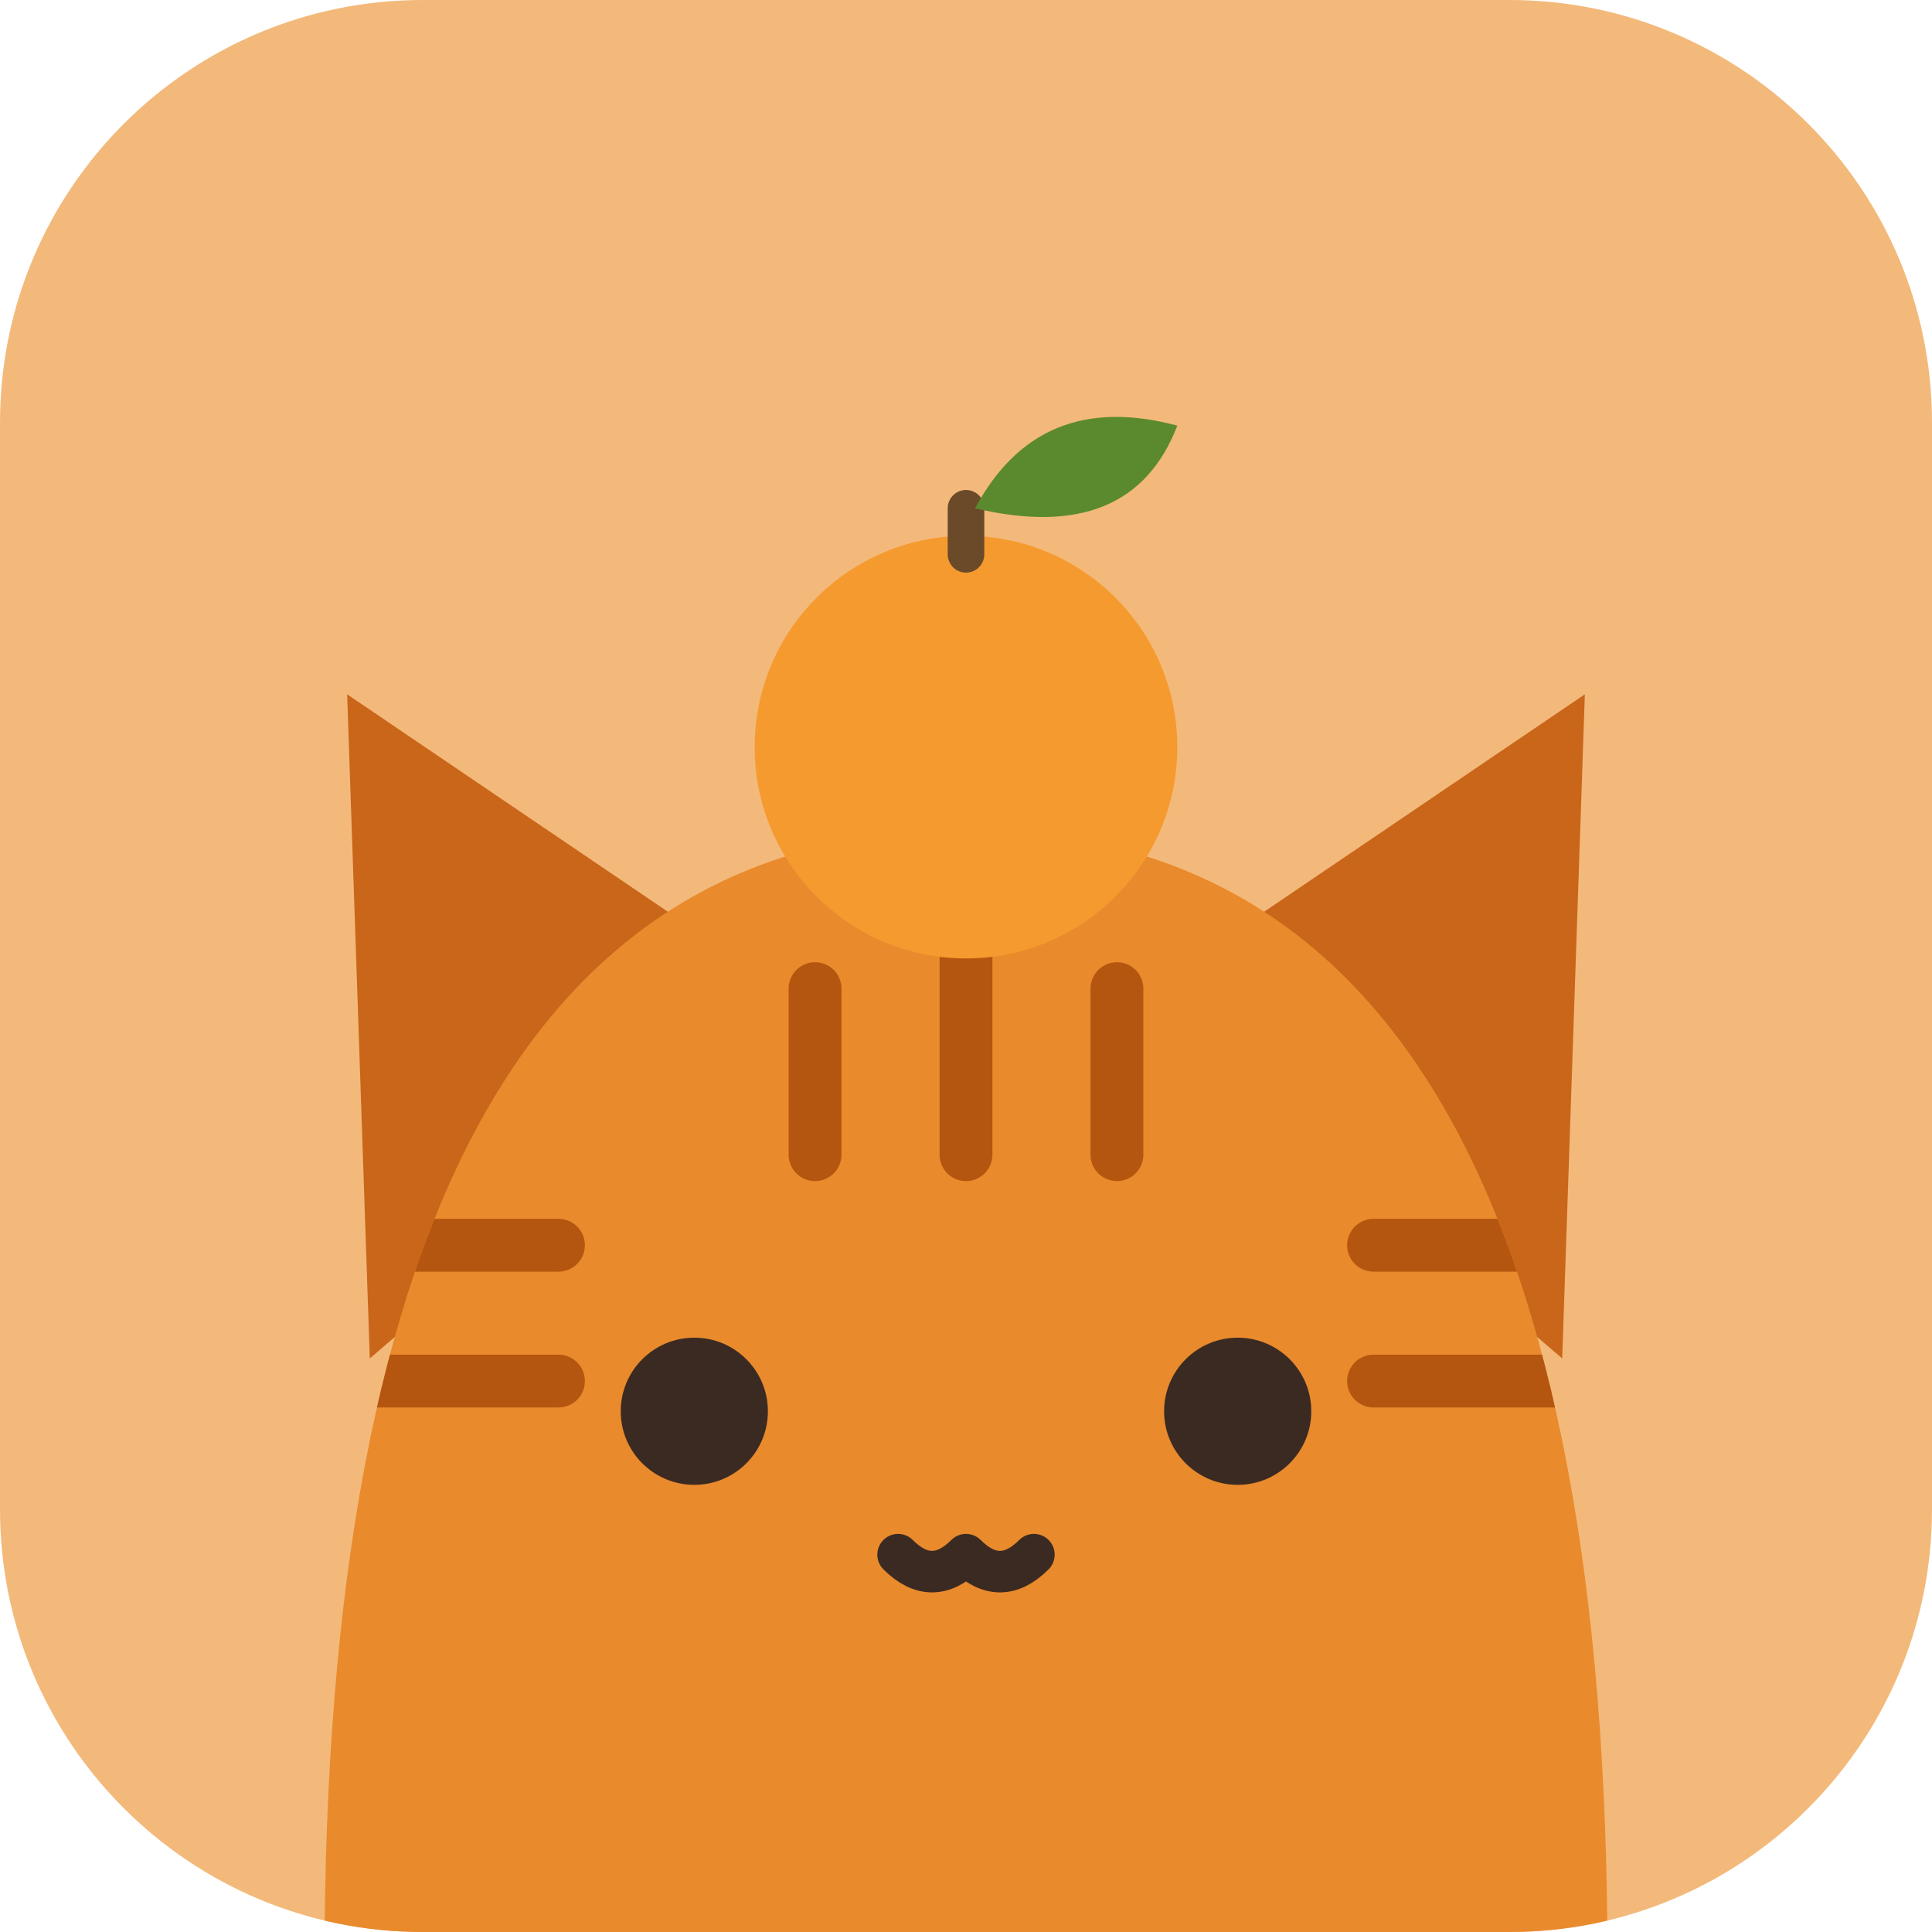
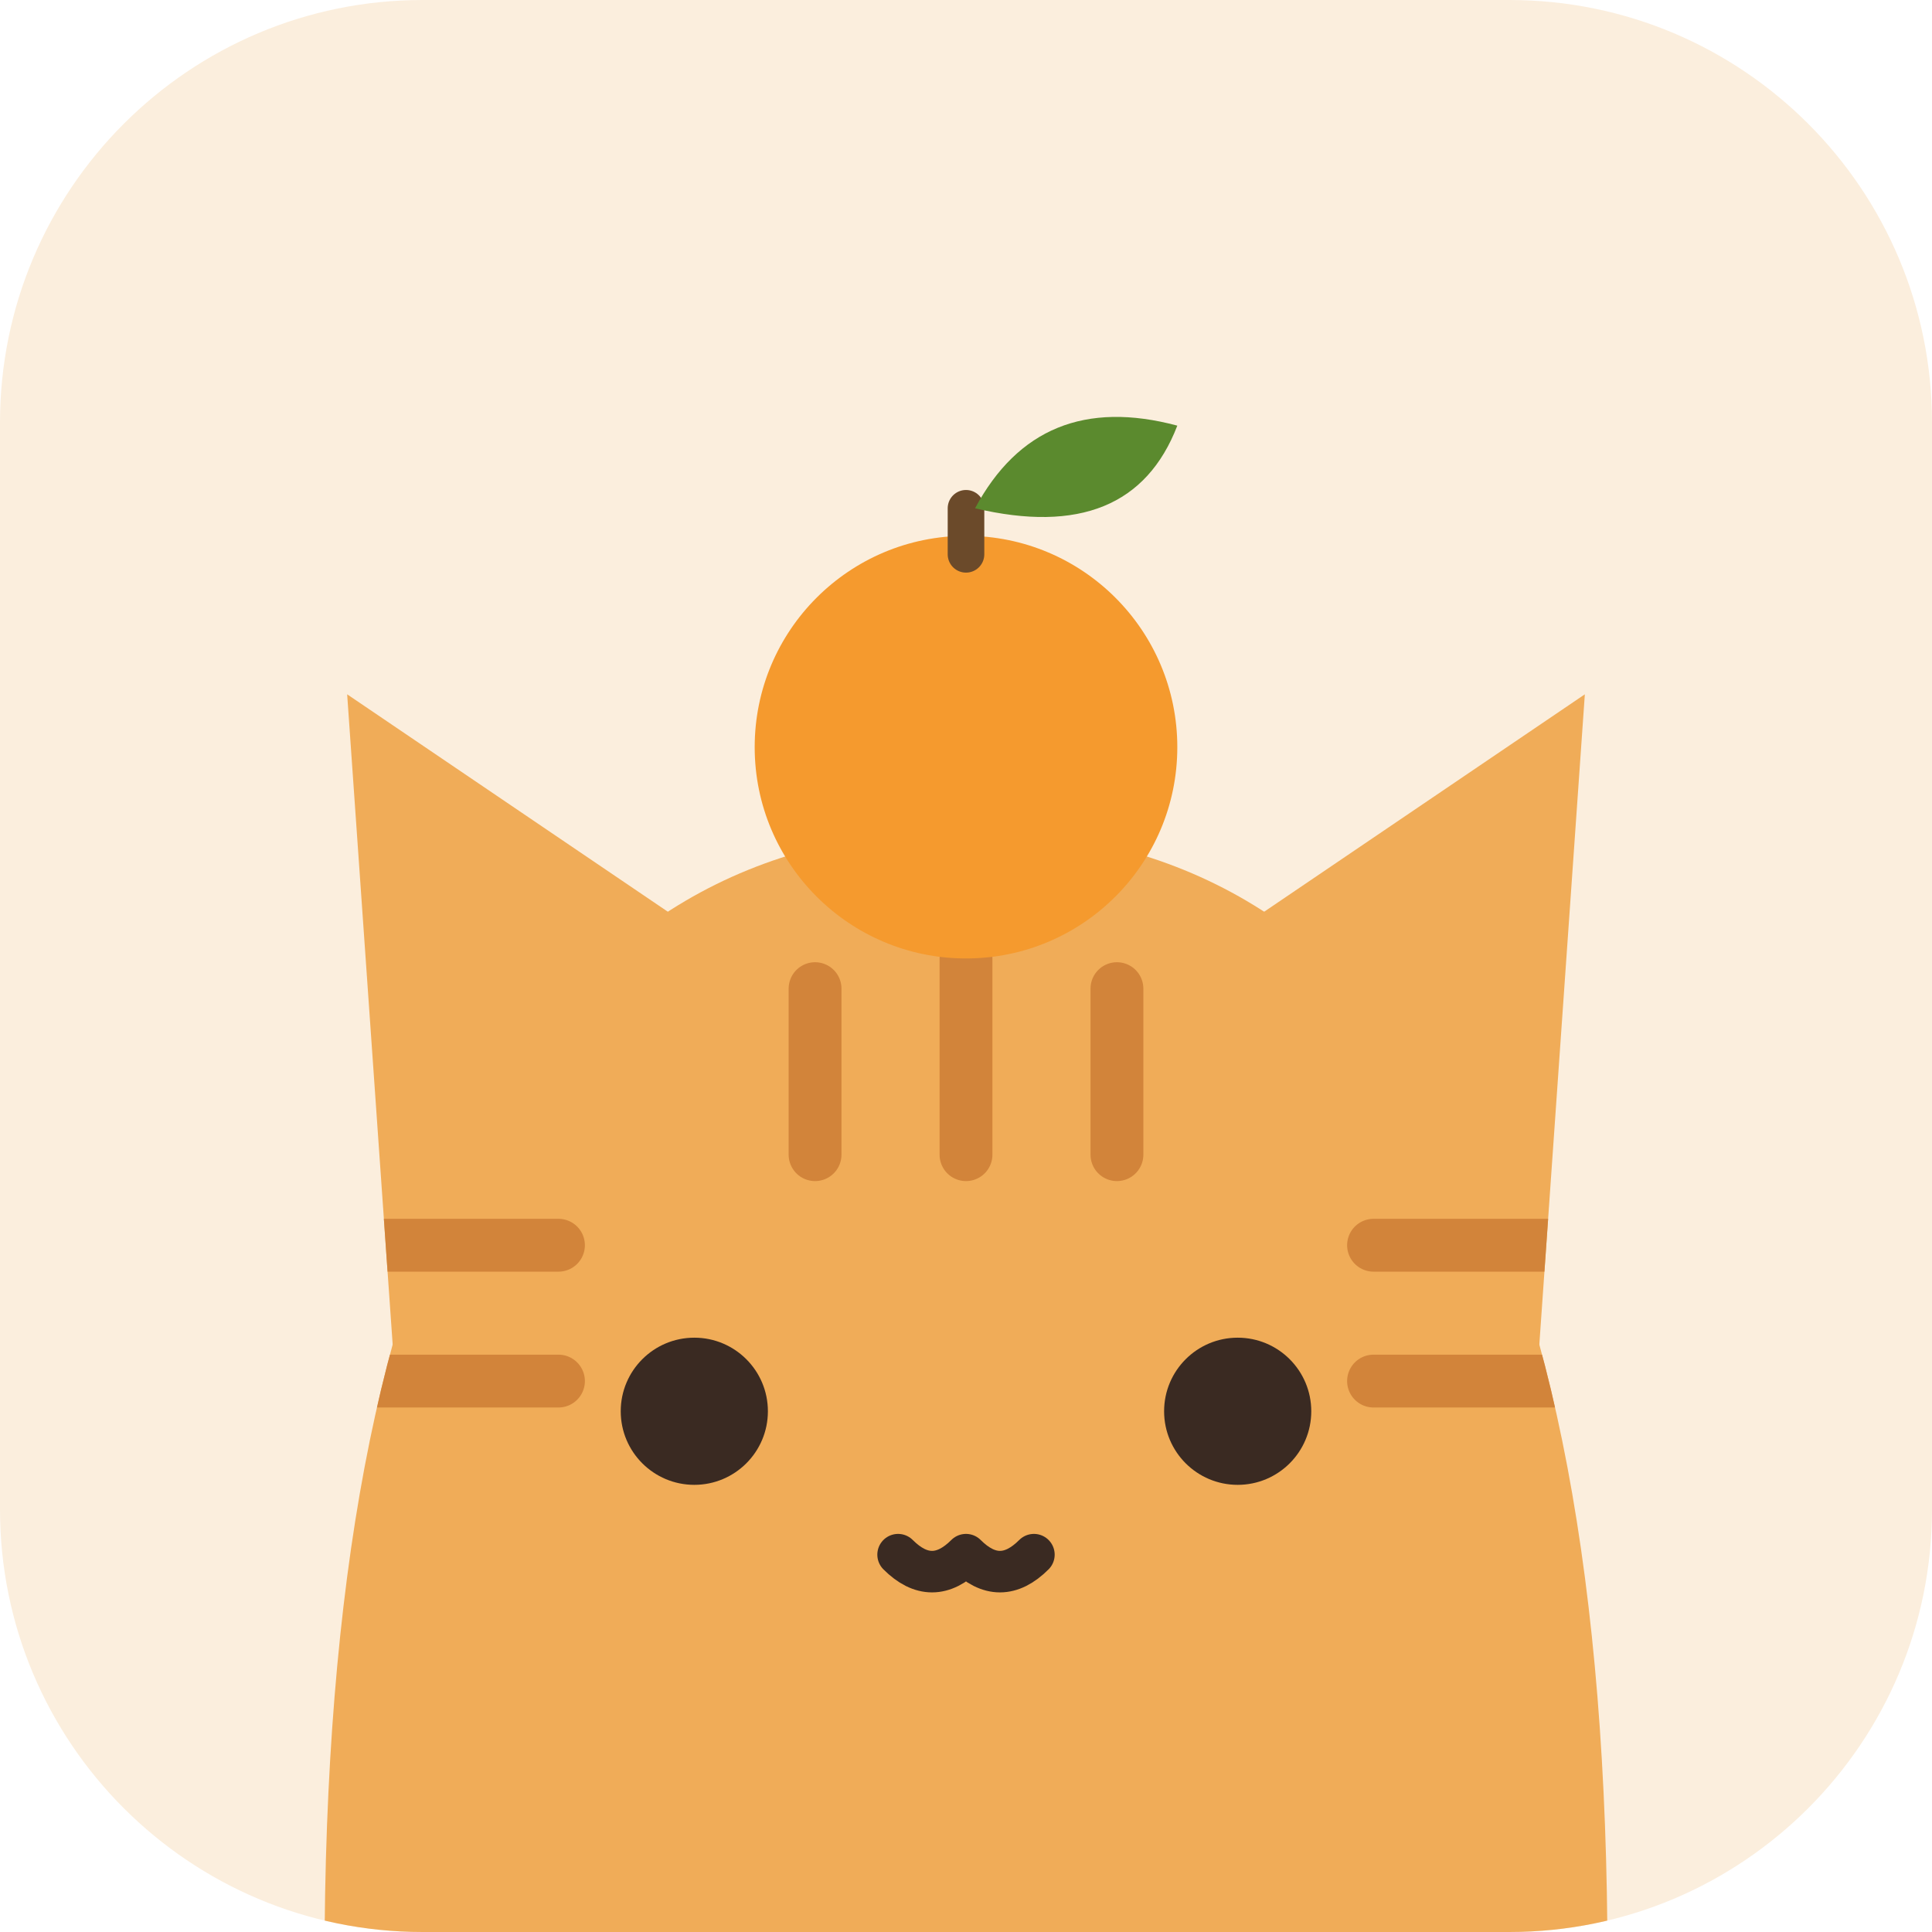
<svg xmlns="http://www.w3.org/2000/svg" viewBox="0 0 512 512">
  <defs>
    <clipPath id="i">
      <rect width="512" height="512" rx="112" />
    </clipPath>
    <clipPath id="h">
      <path d="M86 520q0-300 170-300t170 300z" />
+       <path d="M106 384l-14-200 118 80z" />
+       <path d="M406 384L302 264L420 184z" />
    </clipPath>
  </defs>
  <g clip-path="url(#i)">
-     <rect width="512" height="512" fill="#f3b97a" />
-     <path d="M98 360l-6-176 118 80z" fill="#c9661a" />
-     <path d="M414 360l6-176-118 80z" fill="#c9661a" />
-     <path d="M86 520q0-300 170-300t170 300z" fill="#e98a2c" />
+     <rect width="512" height="512" fill="#fbeedd" />
+     <path d="M106 384l-14-200 118 80z" fill="#f0ac58" />
+     <path d="M406 384L302 264L420 184z" fill="#f0ac58" />
+     <path d="M86 520q0-300 170-300t170 300z" fill="#f0ac58" />
    <g clip-path="url(#h)">
-       <path d="M216 262v44M256 254v52M296 262v44" stroke="#b4560f" stroke-width="14" stroke-linecap="round" />
-       <path d="M92 330h56M100 366h48M420 330h-56M412 366h-48" stroke="#b4560f" stroke-width="14" stroke-linecap="round" />
+       <path d="M216 262v44M256 254v52M296 262v44" stroke="#d2843a" stroke-width="14" stroke-linecap="round" />
+       <path d="M92 330h56M100 366h48M420 330h-56M412 366h-48" stroke="#d2843a" stroke-width="14" stroke-linecap="round" />
    </g>
    <circle cx="256" cy="198" r="56" fill="#f59a2e" />
    <path d="M256 146.9v-12.2" stroke="#6b4a2a" stroke-width="9.7" stroke-linecap="round" />
    <path d="M258.4 134.7q17 -31.7 53.6 -21.9q-12.2 31.7 -53.6 21.9z" fill="#5b8a2e" />
    <circle cx="184" cy="374" r="19.5" fill="#3a2a22" />
    <circle cx="328" cy="374" r="19.5" fill="#3a2a22" />
    <path d="M238 412q9 9 18 0 9 9 18 0" fill="none" stroke="#3a2a22" stroke-width="11" stroke-linecap="round" stroke-linejoin="round" />
  </g>
</svg>
